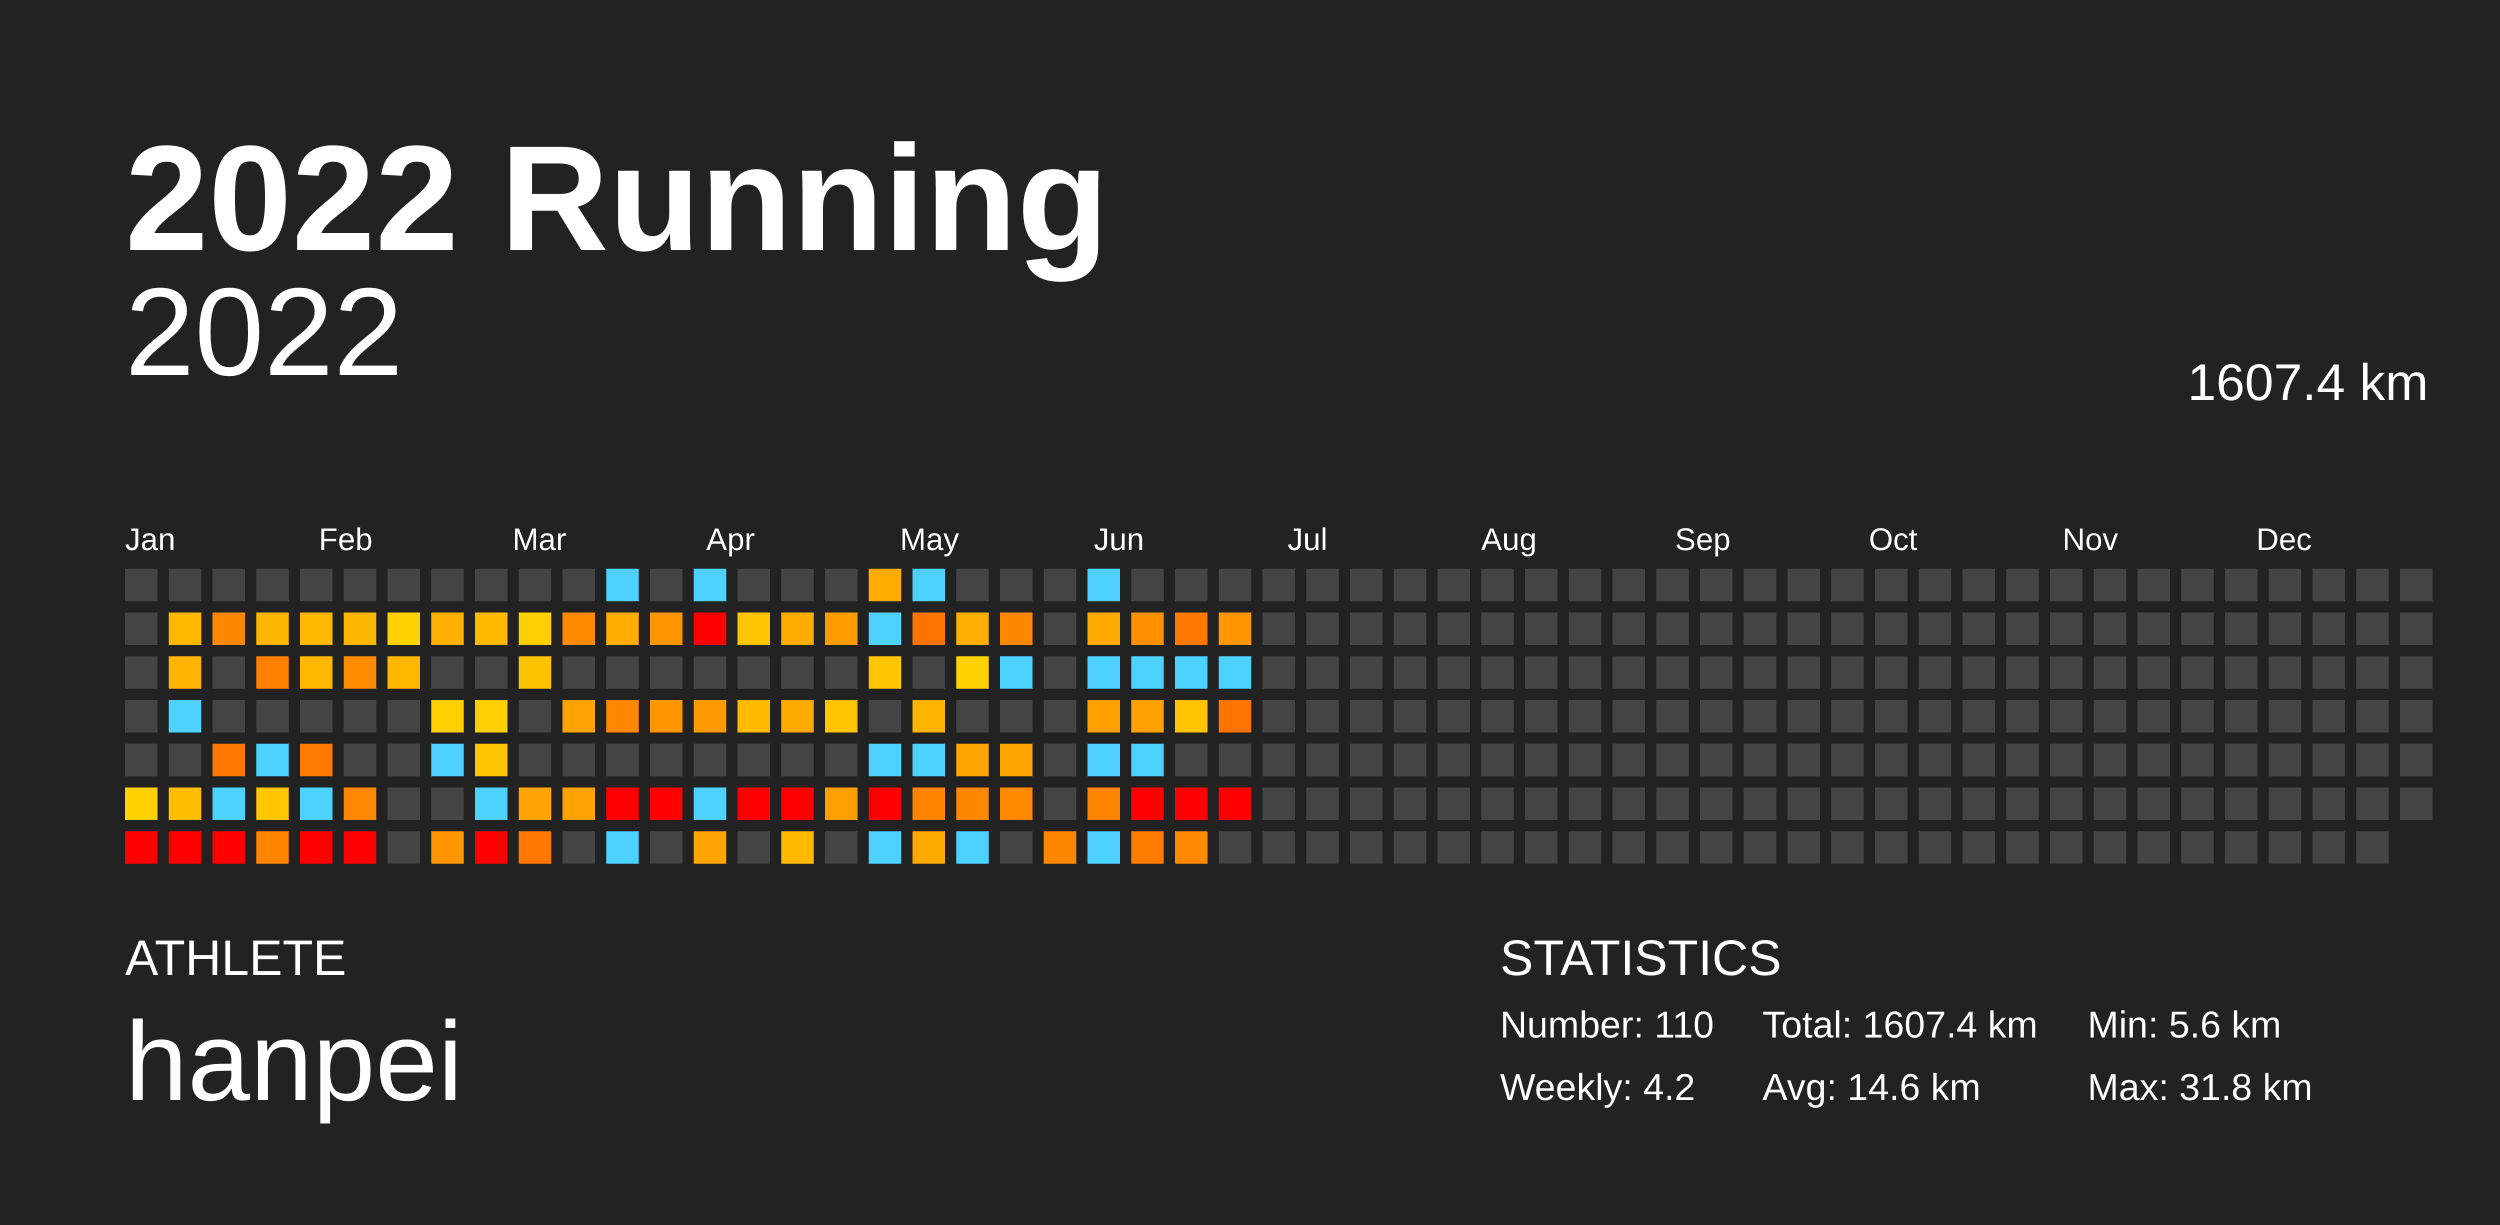
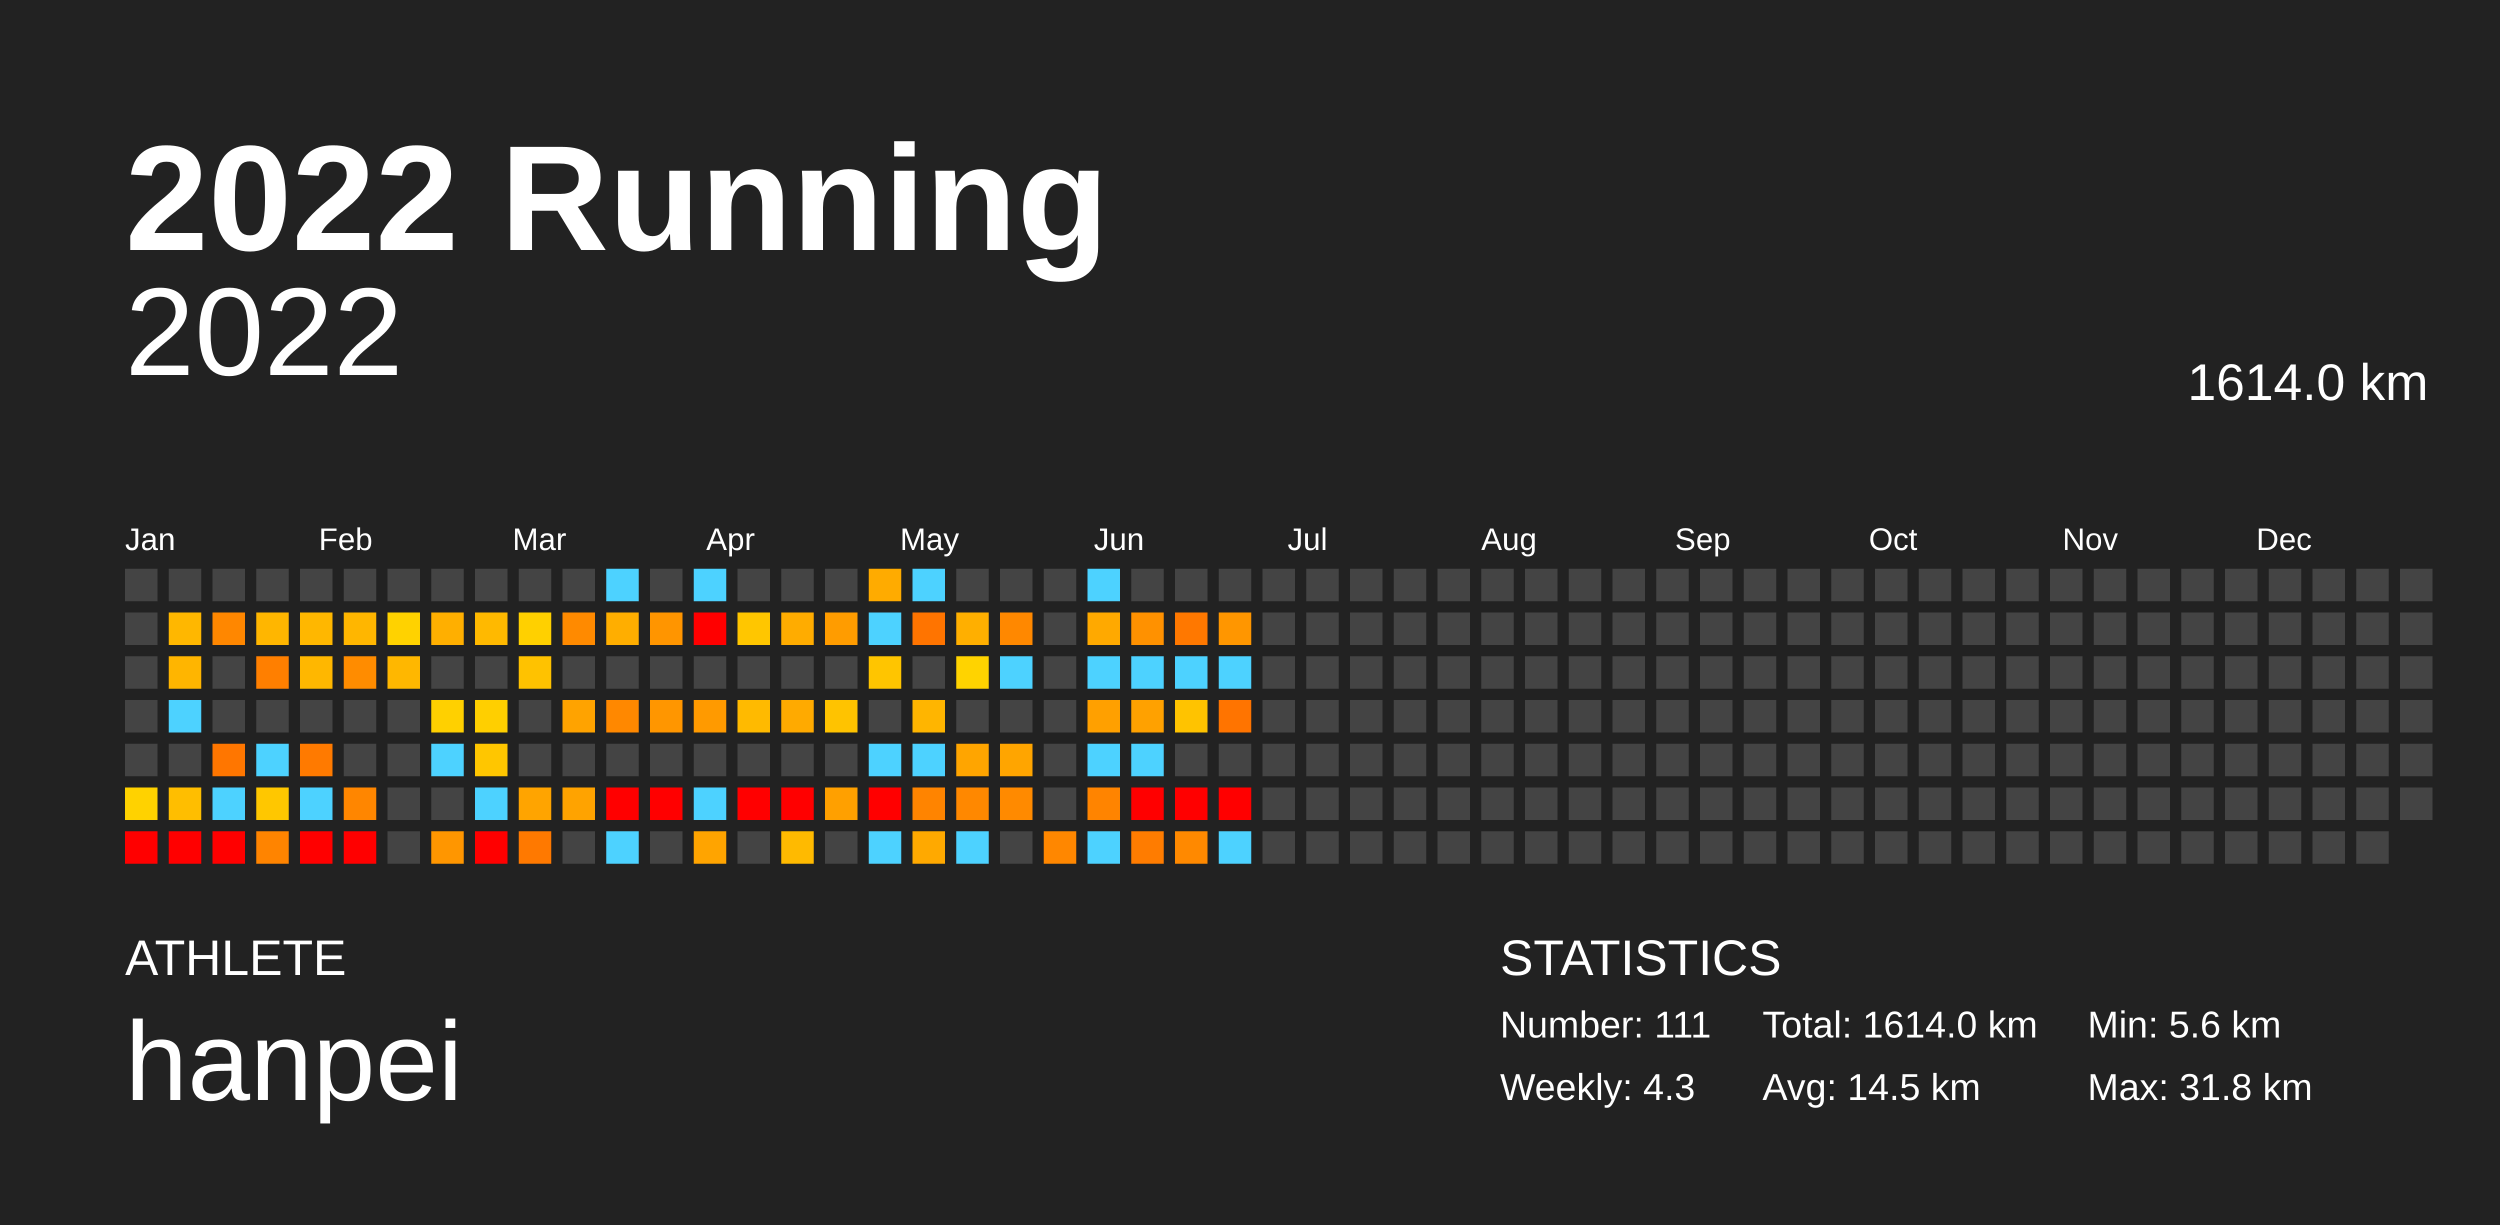
<svg xmlns="http://www.w3.org/2000/svg" baseProfile="full" height="98mm" version="1.1" viewBox="0,0,200,98" width="200mm">
  <defs />
  <rect fill="#222222" height="98" width="200" x="0" y="0" />
  <text fill="#FFFFFF" style="font-size:12px; font-family:Arial; font-weight:bold;" x="10" y="20">2022 Running</text>
  <text fill="#FFFFFF" style="font-size:4px; font-family:Arial" x="10" y="78">ATHLETE</text>
  <text fill="#FFFFFF" style="font-size:9px; font-family:Arial" x="10" y="88">hanpei</text>
  <text fill="#FFFFFF" style="font-size:4px; font-family:Arial" x="120" y="78">STATISTICS</text>
-   <text fill="#FFFFFF" style="font-size:3px; font-family:Arial" x="120" y="83">Number: 110</text>
-   <text fill="#FFFFFF" style="font-size:3px; font-family:Arial" x="120" y="88">Weekly: 4.2</text>
-   <text fill="#FFFFFF" style="font-size:3px; font-family:Arial" x="141" y="83">Total: 1607.4 km</text>
-   <text fill="#FFFFFF" style="font-size:3px; font-family:Arial" x="141" y="88">Avg: 14.6 km</text>
+   <text fill="#FFFFFF" style="font-size:3px; font-family:Arial" x="120" y="83">Number: 111</text>
+   <text fill="#FFFFFF" style="font-size:3px; font-family:Arial" x="120" y="88">Weekly: 4.3</text>
+   <text fill="#FFFFFF" style="font-size:3px; font-family:Arial" x="141" y="83">Total: 1614.0 km</text>
+   <text fill="#FFFFFF" style="font-size:3px; font-family:Arial" x="141" y="88">Avg: 14.5 km</text>
  <text fill="#FFFFFF" style="font-size:3px; font-family:Arial" x="167" y="83">Min: 5.6 km</text>
  <text fill="#FFFFFF" style="font-size:3px; font-family:Arial" x="167" y="88">Max: 31.8 km</text>
  <text alignment-baseline="hanging" fill="#FFFFFF" style="font-size:10.0px; font-family:Arial;" x="10" y="30">2022</text>
-   <text alignment-baseline="hanging" fill="#FFFFFF" style="font-size:4.125px; font-family:Arial;" x="175" y="32">1607.4 km</text>
+   <text alignment-baseline="hanging" fill="#FFFFFF" style="font-size:4.125px; font-family:Arial;" x="175" y="32">1614.0 km</text>
  <text fill="#FFFFFF" style="font-size:2.5px; font-family:Arial" x="10.0" y="44">Jan</text>
  <text fill="#FFFFFF" style="font-size:2.5px; font-family:Arial" x="25.5" y="44">Feb</text>
  <text fill="#FFFFFF" style="font-size:2.5px; font-family:Arial" x="41.0" y="44">Mar</text>
  <text fill="#FFFFFF" style="font-size:2.5px; font-family:Arial" x="56.5" y="44">Apr</text>
  <text fill="#FFFFFF" style="font-size:2.5px; font-family:Arial" x="72.0" y="44">May</text>
  <text fill="#FFFFFF" style="font-size:2.5px; font-family:Arial" x="87.5" y="44">Jun</text>
  <text fill="#FFFFFF" style="font-size:2.5px; font-family:Arial" x="103.0" y="44">Jul</text>
  <text fill="#FFFFFF" style="font-size:2.5px; font-family:Arial" x="118.5" y="44">Aug</text>
  <text fill="#FFFFFF" style="font-size:2.5px; font-family:Arial" x="134.0" y="44">Sep</text>
  <text fill="#FFFFFF" style="font-size:2.5px; font-family:Arial" x="149.5" y="44">Oct</text>
  <text fill="#FFFFFF" style="font-size:2.5px; font-family:Arial" x="165.0" y="44">Nov</text>
  <text fill="#FFFFFF" style="font-size:2.5px; font-family:Arial" x="180.5" y="44">Dec</text>
  <rect fill="#444444" height="2.6" width="2.6" x="10.0" y="45.5" />
  <rect fill="#444444" height="2.6" width="2.6" x="10.0" y="49.0" />
  <rect fill="#444444" height="2.6" width="2.6" x="10.0" y="52.5" />
  <rect fill="#444444" height="2.6" width="2.6" x="10.0" y="56.0" />
  <rect fill="#444444" height="2.6" width="2.6" x="10.0" y="59.5" />
  <rect fill="#ffd200" height="2.6" width="2.6" x="10.0" y="63.0" />
  <rect fill="red" height="2.6" width="2.6" x="10.0" y="66.5" />
  <rect fill="#444444" height="2.6" width="2.6" x="13.5" y="45.5" />
  <rect fill="#ffb700" height="2.6" width="2.6" x="13.5" y="49.0" />
  <rect fill="#ffb500" height="2.6" width="2.6" x="13.5" y="52.5" />
  <rect fill="#4dd2ff" height="2.6" width="2.6" x="13.5" y="56.0" />
  <rect fill="#444444" height="2.6" width="2.6" x="13.5" y="59.5" />
  <rect fill="#ffbe00" height="2.6" width="2.6" x="13.5" y="63.0" />
  <rect fill="red" height="2.6" width="2.6" x="13.5" y="66.5" />
  <rect fill="#444444" height="2.6" width="2.6" x="17.0" y="45.5" />
  <rect fill="#ff8700" height="2.6" width="2.6" x="17.0" y="49.0" />
  <rect fill="#444444" height="2.6" width="2.6" x="17.0" y="52.5" />
  <rect fill="#444444" height="2.6" width="2.6" x="17.0" y="56.0" />
  <rect fill="#ff7600" height="2.6" width="2.6" x="17.0" y="59.5" />
  <rect fill="#4dd2ff" height="2.6" width="2.6" x="17.0" y="63.0" />
  <rect fill="red" height="2.6" width="2.6" x="17.0" y="66.5" />
  <rect fill="#444444" height="2.6" width="2.6" x="20.5" y="45.5" />
  <rect fill="#ffb600" height="2.6" width="2.6" x="20.5" y="49.0" />
  <rect fill="#ff7f00" height="2.6" width="2.6" x="20.5" y="52.5" />
  <rect fill="#444444" height="2.6" width="2.6" x="20.5" y="56.0" />
  <rect fill="#4dd2ff" height="2.6" width="2.6" x="20.5" y="59.5" />
  <rect fill="#ffc700" height="2.6" width="2.6" x="20.5" y="63.0" />
  <rect fill="#ff8400" height="2.6" width="2.6" x="20.5" y="66.5" />
  <rect fill="#444444" height="2.6" width="2.6" x="24.0" y="45.5" />
  <rect fill="#ffb700" height="2.6" width="2.6" x="24.0" y="49.0" />
  <rect fill="#ffb700" height="2.6" width="2.6" x="24.0" y="52.5" />
  <rect fill="#444444" height="2.6" width="2.6" x="24.0" y="56.0" />
  <rect fill="#ff7a00" height="2.6" width="2.6" x="24.0" y="59.5" />
  <rect fill="#4dd2ff" height="2.6" width="2.6" x="24.0" y="63.0" />
  <rect fill="red" height="2.6" width="2.6" x="24.0" y="66.5" />
  <rect fill="#444444" height="2.6" width="2.6" x="27.5" y="45.5" />
  <rect fill="#ffb600" height="2.6" width="2.6" x="27.5" y="49.0" />
  <rect fill="#ff8c00" height="2.6" width="2.6" x="27.5" y="52.5" />
  <rect fill="#444444" height="2.6" width="2.6" x="27.5" y="56.0" />
  <rect fill="#444444" height="2.6" width="2.6" x="27.5" y="59.5" />
  <rect fill="#ff8600" height="2.6" width="2.6" x="27.5" y="63.0" />
  <rect fill="red" height="2.6" width="2.6" x="27.5" y="66.5" />
  <rect fill="#444444" height="2.6" width="2.6" x="31.0" y="45.5" />
  <rect fill="#ffd200" height="2.6" width="2.6" x="31.0" y="49.0" />
  <rect fill="#ffb700" height="2.6" width="2.6" x="31.0" y="52.5" />
  <rect fill="#444444" height="2.6" width="2.6" x="31.0" y="56.0" />
  <rect fill="#444444" height="2.6" width="2.6" x="31.0" y="59.5" />
  <rect fill="#444444" height="2.6" width="2.6" x="31.0" y="63.0" />
  <rect fill="#444444" height="2.6" width="2.6" x="31.0" y="66.5" />
  <rect fill="#444444" height="2.6" width="2.6" x="34.5" y="45.5" />
  <rect fill="#ffaf00" height="2.6" width="2.6" x="34.5" y="49.0" />
  <rect fill="#444444" height="2.6" width="2.6" x="34.5" y="52.5" />
  <rect fill="#ffd000" height="2.6" width="2.6" x="34.5" y="56.0" />
  <rect fill="#4dd2ff" height="2.6" width="2.6" x="34.5" y="59.5" />
  <rect fill="#444444" height="2.6" width="2.6" x="34.5" y="63.0" />
  <rect fill="#ff9600" height="2.6" width="2.6" x="34.5" y="66.5" />
  <rect fill="#444444" height="2.6" width="2.6" x="38.0" y="45.5" />
  <rect fill="#ffb900" height="2.6" width="2.6" x="38.0" y="49.0" />
  <rect fill="#444444" height="2.6" width="2.6" x="38.0" y="52.5" />
  <rect fill="#ffcf00" height="2.6" width="2.6" x="38.0" y="56.0" />
  <rect fill="#ffc600" height="2.6" width="2.6" x="38.0" y="59.5" />
  <rect fill="#4dd2ff" height="2.6" width="2.6" x="38.0" y="63.0" />
  <rect fill="red" height="2.6" width="2.6" x="38.0" y="66.5" />
  <rect fill="#444444" height="2.6" width="2.6" x="41.5" y="45.5" />
  <rect fill="#ffd000" height="2.6" width="2.6" x="41.5" y="49.0" />
  <rect fill="#ffc200" height="2.6" width="2.6" x="41.5" y="52.5" />
  <rect fill="#444444" height="2.6" width="2.6" x="41.5" y="56.0" />
  <rect fill="#444444" height="2.6" width="2.6" x="41.5" y="59.5" />
  <rect fill="#ffa400" height="2.6" width="2.6" x="41.5" y="63.0" />
  <rect fill="#ff7900" height="2.6" width="2.6" x="41.5" y="66.5" />
  <rect fill="#444444" height="2.6" width="2.6" x="45.0" y="45.5" />
  <rect fill="#ff8a00" height="2.6" width="2.6" x="45.0" y="49.0" />
  <rect fill="#444444" height="2.6" width="2.6" x="45.0" y="52.5" />
  <rect fill="#ffa300" height="2.6" width="2.6" x="45.0" y="56.0" />
  <rect fill="#444444" height="2.6" width="2.6" x="45.0" y="59.5" />
  <rect fill="#ffa300" height="2.6" width="2.6" x="45.0" y="63.0" />
  <rect fill="#444444" height="2.6" width="2.6" x="45.0" y="66.5" />
  <rect fill="#4dd2ff" height="2.6" width="2.6" x="48.5" y="45.5" />
  <rect fill="#ffae00" height="2.6" width="2.6" x="48.5" y="49.0" />
  <rect fill="#444444" height="2.6" width="2.6" x="48.5" y="52.5" />
  <rect fill="#ff8800" height="2.6" width="2.6" x="48.5" y="56.0" />
  <rect fill="#444444" height="2.6" width="2.6" x="48.5" y="59.5" />
  <rect fill="red" height="2.6" width="2.6" x="48.5" y="63.0" />
  <rect fill="#4dd2ff" height="2.6" width="2.6" x="48.5" y="66.5" />
  <rect fill="#444444" height="2.6" width="2.6" x="52.0" y="45.5" />
  <rect fill="#ff9500" height="2.6" width="2.6" x="52.0" y="49.0" />
  <rect fill="#444444" height="2.6" width="2.6" x="52.0" y="52.5" />
  <rect fill="#ff9600" height="2.6" width="2.6" x="52.0" y="56.0" />
  <rect fill="#444444" height="2.6" width="2.6" x="52.0" y="59.5" />
  <rect fill="red" height="2.6" width="2.6" x="52.0" y="63.0" />
  <rect fill="#444444" height="2.6" width="2.6" x="52.0" y="66.5" />
  <rect fill="#4dd2ff" height="2.6" width="2.6" x="55.5" y="45.5" />
  <rect fill="red" height="2.6" width="2.6" x="55.5" y="49.0" />
  <rect fill="#444444" height="2.6" width="2.6" x="55.5" y="52.5" />
  <rect fill="#ff9a00" height="2.6" width="2.6" x="55.5" y="56.0" />
  <rect fill="#444444" height="2.6" width="2.6" x="55.5" y="59.5" />
  <rect fill="#4dd2ff" height="2.6" width="2.6" x="55.5" y="63.0" />
  <rect fill="#ffa400" height="2.6" width="2.6" x="55.5" y="66.5" />
  <rect fill="#444444" height="2.6" width="2.6" x="59.0" y="45.5" />
  <rect fill="#ffc600" height="2.6" width="2.6" x="59.0" y="49.0" />
  <rect fill="#444444" height="2.6" width="2.6" x="59.0" y="52.5" />
  <rect fill="#ffba00" height="2.6" width="2.6" x="59.0" y="56.0" />
  <rect fill="#444444" height="2.6" width="2.6" x="59.0" y="59.5" />
  <rect fill="red" height="2.6" width="2.6" x="59.0" y="63.0" />
  <rect fill="#444444" height="2.6" width="2.6" x="59.0" y="66.5" />
  <rect fill="#444444" height="2.6" width="2.6" x="62.5" y="45.5" />
  <rect fill="#ffac00" height="2.6" width="2.6" x="62.5" y="49.0" />
  <rect fill="#444444" height="2.6" width="2.6" x="62.5" y="52.5" />
  <rect fill="#ffaa00" height="2.6" width="2.6" x="62.5" y="56.0" />
  <rect fill="#444444" height="2.6" width="2.6" x="62.5" y="59.5" />
  <rect fill="red" height="2.6" width="2.6" x="62.5" y="63.0" />
  <rect fill="#ffba00" height="2.6" width="2.6" x="62.5" y="66.5" />
  <rect fill="#444444" height="2.6" width="2.6" x="66.0" y="45.5" />
  <rect fill="#ff9c00" height="2.6" width="2.6" x="66.0" y="49.0" />
  <rect fill="#444444" height="2.6" width="2.6" x="66.0" y="52.5" />
  <rect fill="#ffc300" height="2.6" width="2.6" x="66.0" y="56.0" />
  <rect fill="#444444" height="2.6" width="2.6" x="66.0" y="59.5" />
  <rect fill="#ffa000" height="2.6" width="2.6" x="66.0" y="63.0" />
  <rect fill="#444444" height="2.6" width="2.6" x="66.0" y="66.5" />
  <rect fill="#ffab00" height="2.6" width="2.6" x="69.5" y="45.5" />
  <rect fill="#4dd2ff" height="2.6" width="2.6" x="69.5" y="49.0" />
  <rect fill="#ffc500" height="2.6" width="2.6" x="69.5" y="52.5" />
  <rect fill="#444444" height="2.6" width="2.6" x="69.5" y="56.0" />
  <rect fill="#4dd2ff" height="2.6" width="2.6" x="69.5" y="59.5" />
  <rect fill="red" height="2.6" width="2.6" x="69.5" y="63.0" />
  <rect fill="#4dd2ff" height="2.6" width="2.6" x="69.5" y="66.5" />
  <rect fill="#4dd2ff" height="2.6" width="2.6" x="73.0" y="45.5" />
  <rect fill="#ff7400" height="2.6" width="2.6" x="73.0" y="49.0" />
  <rect fill="#444444" height="2.6" width="2.6" x="73.0" y="52.5" />
  <rect fill="#ffb500" height="2.6" width="2.6" x="73.0" y="56.0" />
  <rect fill="#4dd2ff" height="2.6" width="2.6" x="73.0" y="59.5" />
  <rect fill="#ff8400" height="2.6" width="2.6" x="73.0" y="63.0" />
  <rect fill="#ffa900" height="2.6" width="2.6" x="73.0" y="66.5" />
  <rect fill="#444444" height="2.6" width="2.6" x="76.5" y="45.5" />
  <rect fill="#ffaf00" height="2.6" width="2.6" x="76.5" y="49.0" />
  <rect fill="#ffd300" height="2.6" width="2.6" x="76.5" y="52.5" />
  <rect fill="#444444" height="2.6" width="2.6" x="76.5" y="56.0" />
  <rect fill="#ffa500" height="2.6" width="2.6" x="76.5" y="59.5" />
  <rect fill="#ff8800" height="2.6" width="2.6" x="76.5" y="63.0" />
  <rect fill="#4dd2ff" height="2.6" width="2.6" x="76.5" y="66.5" />
  <rect fill="#444444" height="2.6" width="2.6" x="80.0" y="45.5" />
  <rect fill="#ff8800" height="2.6" width="2.6" x="80.0" y="49.0" />
  <rect fill="#4dd2ff" height="2.6" width="2.6" x="80.0" y="52.5" />
  <rect fill="#444444" height="2.6" width="2.6" x="80.0" y="56.0" />
  <rect fill="#ffa500" height="2.6" width="2.6" x="80.0" y="59.5" />
  <rect fill="#ff8a00" height="2.6" width="2.6" x="80.0" y="63.0" />
  <rect fill="#444444" height="2.6" width="2.6" x="80.0" y="66.5" />
  <rect fill="#444444" height="2.6" width="2.6" x="83.5" y="45.5" />
  <rect fill="#444444" height="2.6" width="2.6" x="83.5" y="49.0" />
  <rect fill="#444444" height="2.6" width="2.6" x="83.5" y="52.5" />
  <rect fill="#444444" height="2.6" width="2.6" x="83.5" y="56.0" />
  <rect fill="#444444" height="2.6" width="2.6" x="83.5" y="59.5" />
  <rect fill="#444444" height="2.6" width="2.6" x="83.5" y="63.0" />
  <rect fill="#ff8700" height="2.6" width="2.6" x="83.5" y="66.5" />
  <rect fill="#4dd2ff" height="2.6" width="2.6" x="87.0" y="45.5" />
  <rect fill="#ffa900" height="2.6" width="2.6" x="87.0" y="49.0" />
  <rect fill="#4dd2ff" height="2.6" width="2.6" x="87.0" y="52.5" />
  <rect fill="#ffa000" height="2.6" width="2.6" x="87.0" y="56.0" />
  <rect fill="#4dd2ff" height="2.6" width="2.6" x="87.0" y="59.5" />
  <rect fill="#ff8400" height="2.6" width="2.6" x="87.0" y="63.0" />
  <rect fill="#4dd2ff" height="2.6" width="2.6" x="87.0" y="66.5" />
  <rect fill="#444444" height="2.6" width="2.6" x="90.5" y="45.5" />
  <rect fill="#ff9100" height="2.6" width="2.6" x="90.5" y="49.0" />
  <rect fill="#4dd2ff" height="2.6" width="2.6" x="90.5" y="52.5" />
  <rect fill="#ffa100" height="2.6" width="2.6" x="90.5" y="56.0" />
  <rect fill="#4dd2ff" height="2.6" width="2.6" x="90.5" y="59.5" />
  <rect fill="red" height="2.6" width="2.6" x="90.5" y="63.0" />
  <rect fill="#ff7c00" height="2.6" width="2.6" x="90.5" y="66.5" />
  <rect fill="#444444" height="2.6" width="2.6" x="94.0" y="45.5" />
  <rect fill="#ff7800" height="2.6" width="2.6" x="94.0" y="49.0" />
  <rect fill="#4dd2ff" height="2.6" width="2.6" x="94.0" y="52.5" />
  <rect fill="#ffc300" height="2.6" width="2.6" x="94.0" y="56.0" />
  <rect fill="#444444" height="2.6" width="2.6" x="94.0" y="59.5" />
  <rect fill="red" height="2.6" width="2.6" x="94.0" y="63.0" />
  <rect fill="#ff8900" height="2.6" width="2.6" x="94.0" y="66.5" />
  <rect fill="#444444" height="2.6" width="2.6" x="97.5" y="45.5" />
  <rect fill="#ff9600" height="2.6" width="2.6" x="97.5" y="49.0" />
  <rect fill="#4dd2ff" height="2.6" width="2.6" x="97.5" y="52.5" />
  <rect fill="#ff7400" height="2.6" width="2.6" x="97.5" y="56.0" />
  <rect fill="#444444" height="2.6" width="2.6" x="97.5" y="59.5" />
  <rect fill="red" height="2.6" width="2.6" x="97.5" y="63.0" />
-   <rect fill="#444444" height="2.6" width="2.6" x="97.5" y="66.5" />
+   <rect fill="#4dd2ff" height="2.6" width="2.6" x="97.5" y="66.5" />
  <rect fill="#444444" height="2.6" width="2.6" x="101.0" y="45.5" />
  <rect fill="#444444" height="2.6" width="2.6" x="101.0" y="49.0" />
  <rect fill="#444444" height="2.6" width="2.6" x="101.0" y="52.5" />
  <rect fill="#444444" height="2.6" width="2.6" x="101.0" y="56.0" />
  <rect fill="#444444" height="2.6" width="2.6" x="101.0" y="59.5" />
  <rect fill="#444444" height="2.6" width="2.6" x="101.0" y="63.0" />
  <rect fill="#444444" height="2.6" width="2.6" x="101.0" y="66.5" />
  <rect fill="#444444" height="2.6" width="2.6" x="104.5" y="45.5" />
  <rect fill="#444444" height="2.6" width="2.6" x="104.5" y="49.0" />
  <rect fill="#444444" height="2.6" width="2.6" x="104.5" y="52.5" />
  <rect fill="#444444" height="2.6" width="2.6" x="104.5" y="56.0" />
  <rect fill="#444444" height="2.6" width="2.6" x="104.5" y="59.5" />
  <rect fill="#444444" height="2.6" width="2.6" x="104.5" y="63.0" />
  <rect fill="#444444" height="2.6" width="2.6" x="104.5" y="66.5" />
  <rect fill="#444444" height="2.6" width="2.6" x="108.0" y="45.5" />
  <rect fill="#444444" height="2.6" width="2.6" x="108.0" y="49.0" />
  <rect fill="#444444" height="2.6" width="2.6" x="108.0" y="52.5" />
  <rect fill="#444444" height="2.6" width="2.6" x="108.0" y="56.0" />
  <rect fill="#444444" height="2.6" width="2.6" x="108.0" y="59.5" />
  <rect fill="#444444" height="2.6" width="2.6" x="108.0" y="63.0" />
  <rect fill="#444444" height="2.6" width="2.6" x="108.0" y="66.5" />
  <rect fill="#444444" height="2.6" width="2.6" x="111.5" y="45.5" />
  <rect fill="#444444" height="2.6" width="2.6" x="111.5" y="49.0" />
  <rect fill="#444444" height="2.6" width="2.6" x="111.5" y="52.5" />
  <rect fill="#444444" height="2.6" width="2.6" x="111.5" y="56.0" />
  <rect fill="#444444" height="2.6" width="2.6" x="111.5" y="59.5" />
  <rect fill="#444444" height="2.6" width="2.6" x="111.5" y="63.0" />
  <rect fill="#444444" height="2.6" width="2.6" x="111.5" y="66.5" />
  <rect fill="#444444" height="2.6" width="2.6" x="115.0" y="45.5" />
  <rect fill="#444444" height="2.6" width="2.6" x="115.0" y="49.0" />
  <rect fill="#444444" height="2.6" width="2.6" x="115.0" y="52.5" />
  <rect fill="#444444" height="2.6" width="2.6" x="115.0" y="56.0" />
  <rect fill="#444444" height="2.6" width="2.6" x="115.0" y="59.5" />
  <rect fill="#444444" height="2.6" width="2.6" x="115.0" y="63.0" />
  <rect fill="#444444" height="2.6" width="2.6" x="115.0" y="66.5" />
  <rect fill="#444444" height="2.6" width="2.6" x="118.5" y="45.5" />
  <rect fill="#444444" height="2.6" width="2.6" x="118.5" y="49.0" />
  <rect fill="#444444" height="2.6" width="2.6" x="118.5" y="52.5" />
  <rect fill="#444444" height="2.6" width="2.6" x="118.5" y="56.0" />
  <rect fill="#444444" height="2.6" width="2.6" x="118.5" y="59.5" />
  <rect fill="#444444" height="2.6" width="2.6" x="118.5" y="63.0" />
  <rect fill="#444444" height="2.6" width="2.6" x="118.5" y="66.5" />
  <rect fill="#444444" height="2.6" width="2.6" x="122.0" y="45.5" />
  <rect fill="#444444" height="2.6" width="2.6" x="122.0" y="49.0" />
  <rect fill="#444444" height="2.6" width="2.6" x="122.0" y="52.5" />
  <rect fill="#444444" height="2.6" width="2.6" x="122.0" y="56.0" />
  <rect fill="#444444" height="2.6" width="2.6" x="122.0" y="59.5" />
  <rect fill="#444444" height="2.6" width="2.6" x="122.0" y="63.0" />
  <rect fill="#444444" height="2.6" width="2.6" x="122.0" y="66.5" />
  <rect fill="#444444" height="2.6" width="2.6" x="125.5" y="45.5" />
  <rect fill="#444444" height="2.6" width="2.6" x="125.5" y="49.0" />
  <rect fill="#444444" height="2.6" width="2.6" x="125.5" y="52.5" />
  <rect fill="#444444" height="2.6" width="2.6" x="125.5" y="56.0" />
  <rect fill="#444444" height="2.6" width="2.6" x="125.5" y="59.5" />
  <rect fill="#444444" height="2.6" width="2.6" x="125.5" y="63.0" />
  <rect fill="#444444" height="2.6" width="2.6" x="125.5" y="66.5" />
  <rect fill="#444444" height="2.6" width="2.6" x="129.0" y="45.5" />
  <rect fill="#444444" height="2.6" width="2.6" x="129.0" y="49.0" />
  <rect fill="#444444" height="2.6" width="2.6" x="129.0" y="52.5" />
  <rect fill="#444444" height="2.6" width="2.6" x="129.0" y="56.0" />
  <rect fill="#444444" height="2.6" width="2.6" x="129.0" y="59.5" />
  <rect fill="#444444" height="2.6" width="2.6" x="129.0" y="63.0" />
  <rect fill="#444444" height="2.6" width="2.6" x="129.0" y="66.5" />
  <rect fill="#444444" height="2.6" width="2.6" x="132.5" y="45.5" />
  <rect fill="#444444" height="2.6" width="2.6" x="132.5" y="49.0" />
  <rect fill="#444444" height="2.6" width="2.6" x="132.5" y="52.5" />
  <rect fill="#444444" height="2.6" width="2.6" x="132.5" y="56.0" />
  <rect fill="#444444" height="2.6" width="2.6" x="132.5" y="59.5" />
  <rect fill="#444444" height="2.6" width="2.6" x="132.5" y="63.0" />
  <rect fill="#444444" height="2.6" width="2.6" x="132.5" y="66.5" />
  <rect fill="#444444" height="2.6" width="2.6" x="136.0" y="45.5" />
  <rect fill="#444444" height="2.6" width="2.6" x="136.0" y="49.0" />
  <rect fill="#444444" height="2.6" width="2.6" x="136.0" y="52.5" />
  <rect fill="#444444" height="2.6" width="2.6" x="136.0" y="56.0" />
  <rect fill="#444444" height="2.6" width="2.6" x="136.0" y="59.5" />
  <rect fill="#444444" height="2.6" width="2.6" x="136.0" y="63.0" />
  <rect fill="#444444" height="2.6" width="2.6" x="136.0" y="66.5" />
  <rect fill="#444444" height="2.6" width="2.6" x="139.5" y="45.5" />
  <rect fill="#444444" height="2.6" width="2.6" x="139.5" y="49.0" />
  <rect fill="#444444" height="2.6" width="2.6" x="139.5" y="52.5" />
  <rect fill="#444444" height="2.6" width="2.6" x="139.5" y="56.0" />
  <rect fill="#444444" height="2.6" width="2.6" x="139.5" y="59.5" />
  <rect fill="#444444" height="2.6" width="2.6" x="139.5" y="63.0" />
  <rect fill="#444444" height="2.6" width="2.6" x="139.5" y="66.5" />
  <rect fill="#444444" height="2.6" width="2.6" x="143.0" y="45.5" />
  <rect fill="#444444" height="2.6" width="2.6" x="143.0" y="49.0" />
  <rect fill="#444444" height="2.6" width="2.6" x="143.0" y="52.5" />
  <rect fill="#444444" height="2.6" width="2.6" x="143.0" y="56.0" />
  <rect fill="#444444" height="2.6" width="2.6" x="143.0" y="59.5" />
  <rect fill="#444444" height="2.6" width="2.6" x="143.0" y="63.0" />
  <rect fill="#444444" height="2.6" width="2.6" x="143.0" y="66.5" />
  <rect fill="#444444" height="2.6" width="2.6" x="146.5" y="45.5" />
  <rect fill="#444444" height="2.6" width="2.6" x="146.5" y="49.0" />
  <rect fill="#444444" height="2.6" width="2.6" x="146.5" y="52.5" />
  <rect fill="#444444" height="2.6" width="2.6" x="146.5" y="56.0" />
  <rect fill="#444444" height="2.6" width="2.6" x="146.5" y="59.5" />
  <rect fill="#444444" height="2.6" width="2.6" x="146.5" y="63.0" />
  <rect fill="#444444" height="2.6" width="2.6" x="146.5" y="66.5" />
  <rect fill="#444444" height="2.6" width="2.6" x="150.0" y="45.5" />
  <rect fill="#444444" height="2.6" width="2.6" x="150.0" y="49.0" />
  <rect fill="#444444" height="2.6" width="2.6" x="150.0" y="52.5" />
  <rect fill="#444444" height="2.6" width="2.6" x="150.0" y="56.0" />
  <rect fill="#444444" height="2.6" width="2.6" x="150.0" y="59.5" />
  <rect fill="#444444" height="2.6" width="2.6" x="150.0" y="63.0" />
  <rect fill="#444444" height="2.6" width="2.6" x="150.0" y="66.5" />
  <rect fill="#444444" height="2.6" width="2.6" x="153.5" y="45.5" />
  <rect fill="#444444" height="2.6" width="2.6" x="153.5" y="49.0" />
  <rect fill="#444444" height="2.6" width="2.6" x="153.5" y="52.5" />
  <rect fill="#444444" height="2.6" width="2.6" x="153.5" y="56.0" />
  <rect fill="#444444" height="2.6" width="2.6" x="153.5" y="59.5" />
  <rect fill="#444444" height="2.6" width="2.6" x="153.5" y="63.0" />
  <rect fill="#444444" height="2.6" width="2.6" x="153.5" y="66.5" />
  <rect fill="#444444" height="2.6" width="2.6" x="157.0" y="45.5" />
  <rect fill="#444444" height="2.6" width="2.6" x="157.0" y="49.0" />
  <rect fill="#444444" height="2.6" width="2.6" x="157.0" y="52.5" />
  <rect fill="#444444" height="2.6" width="2.6" x="157.0" y="56.0" />
  <rect fill="#444444" height="2.6" width="2.6" x="157.0" y="59.5" />
  <rect fill="#444444" height="2.6" width="2.6" x="157.0" y="63.0" />
  <rect fill="#444444" height="2.6" width="2.6" x="157.0" y="66.5" />
  <rect fill="#444444" height="2.6" width="2.6" x="160.5" y="45.5" />
  <rect fill="#444444" height="2.6" width="2.6" x="160.5" y="49.0" />
  <rect fill="#444444" height="2.6" width="2.6" x="160.5" y="52.5" />
  <rect fill="#444444" height="2.6" width="2.6" x="160.5" y="56.0" />
  <rect fill="#444444" height="2.6" width="2.6" x="160.5" y="59.5" />
  <rect fill="#444444" height="2.6" width="2.6" x="160.5" y="63.0" />
  <rect fill="#444444" height="2.6" width="2.6" x="160.5" y="66.5" />
  <rect fill="#444444" height="2.6" width="2.6" x="164.0" y="45.5" />
  <rect fill="#444444" height="2.6" width="2.6" x="164.0" y="49.0" />
  <rect fill="#444444" height="2.6" width="2.6" x="164.0" y="52.5" />
  <rect fill="#444444" height="2.6" width="2.6" x="164.0" y="56.0" />
  <rect fill="#444444" height="2.6" width="2.6" x="164.0" y="59.5" />
  <rect fill="#444444" height="2.6" width="2.6" x="164.0" y="63.0" />
  <rect fill="#444444" height="2.6" width="2.6" x="164.0" y="66.5" />
  <rect fill="#444444" height="2.6" width="2.6" x="167.5" y="45.5" />
  <rect fill="#444444" height="2.6" width="2.6" x="167.5" y="49.0" />
  <rect fill="#444444" height="2.6" width="2.6" x="167.5" y="52.5" />
  <rect fill="#444444" height="2.6" width="2.6" x="167.5" y="56.0" />
  <rect fill="#444444" height="2.6" width="2.6" x="167.5" y="59.5" />
  <rect fill="#444444" height="2.6" width="2.6" x="167.5" y="63.0" />
  <rect fill="#444444" height="2.6" width="2.6" x="167.5" y="66.5" />
  <rect fill="#444444" height="2.6" width="2.6" x="171.0" y="45.5" />
  <rect fill="#444444" height="2.6" width="2.6" x="171.0" y="49.0" />
  <rect fill="#444444" height="2.6" width="2.6" x="171.0" y="52.5" />
  <rect fill="#444444" height="2.6" width="2.6" x="171.0" y="56.0" />
  <rect fill="#444444" height="2.6" width="2.6" x="171.0" y="59.5" />
  <rect fill="#444444" height="2.6" width="2.6" x="171.0" y="63.0" />
  <rect fill="#444444" height="2.6" width="2.6" x="171.0" y="66.5" />
  <rect fill="#444444" height="2.6" width="2.6" x="174.5" y="45.5" />
  <rect fill="#444444" height="2.6" width="2.6" x="174.5" y="49.0" />
  <rect fill="#444444" height="2.6" width="2.6" x="174.5" y="52.5" />
  <rect fill="#444444" height="2.6" width="2.6" x="174.5" y="56.0" />
  <rect fill="#444444" height="2.6" width="2.6" x="174.5" y="59.5" />
  <rect fill="#444444" height="2.6" width="2.6" x="174.5" y="63.0" />
  <rect fill="#444444" height="2.6" width="2.6" x="174.5" y="66.5" />
  <rect fill="#444444" height="2.6" width="2.6" x="178.0" y="45.5" />
  <rect fill="#444444" height="2.6" width="2.6" x="178.0" y="49.0" />
  <rect fill="#444444" height="2.6" width="2.6" x="178.0" y="52.5" />
  <rect fill="#444444" height="2.6" width="2.6" x="178.0" y="56.0" />
  <rect fill="#444444" height="2.6" width="2.6" x="178.0" y="59.5" />
  <rect fill="#444444" height="2.6" width="2.6" x="178.0" y="63.0" />
  <rect fill="#444444" height="2.6" width="2.6" x="178.0" y="66.5" />
  <rect fill="#444444" height="2.6" width="2.6" x="181.5" y="45.5" />
  <rect fill="#444444" height="2.6" width="2.6" x="181.5" y="49.0" />
  <rect fill="#444444" height="2.6" width="2.6" x="181.5" y="52.5" />
  <rect fill="#444444" height="2.6" width="2.6" x="181.5" y="56.0" />
  <rect fill="#444444" height="2.6" width="2.6" x="181.5" y="59.5" />
  <rect fill="#444444" height="2.6" width="2.6" x="181.5" y="63.0" />
  <rect fill="#444444" height="2.6" width="2.6" x="181.5" y="66.5" />
  <rect fill="#444444" height="2.6" width="2.6" x="185.0" y="45.5" />
  <rect fill="#444444" height="2.6" width="2.6" x="185.0" y="49.0" />
  <rect fill="#444444" height="2.6" width="2.6" x="185.0" y="52.5" />
  <rect fill="#444444" height="2.6" width="2.6" x="185.0" y="56.0" />
  <rect fill="#444444" height="2.6" width="2.6" x="185.0" y="59.5" />
  <rect fill="#444444" height="2.6" width="2.6" x="185.0" y="63.0" />
  <rect fill="#444444" height="2.6" width="2.6" x="185.0" y="66.5" />
  <rect fill="#444444" height="2.6" width="2.6" x="188.5" y="45.5" />
  <rect fill="#444444" height="2.6" width="2.6" x="188.5" y="49.0" />
  <rect fill="#444444" height="2.6" width="2.6" x="188.5" y="52.5" />
  <rect fill="#444444" height="2.6" width="2.6" x="188.5" y="56.0" />
  <rect fill="#444444" height="2.6" width="2.6" x="188.5" y="59.5" />
  <rect fill="#444444" height="2.6" width="2.6" x="188.5" y="63.0" />
  <rect fill="#444444" height="2.6" width="2.6" x="188.5" y="66.5" />
  <rect fill="#444444" height="2.6" width="2.6" x="192.0" y="45.5" />
  <rect fill="#444444" height="2.6" width="2.6" x="192.0" y="49.0" />
  <rect fill="#444444" height="2.6" width="2.6" x="192.0" y="52.5" />
  <rect fill="#444444" height="2.6" width="2.6" x="192.0" y="56.0" />
  <rect fill="#444444" height="2.6" width="2.6" x="192.0" y="59.5" />
  <rect fill="#444444" height="2.6" width="2.6" x="192.0" y="63.0" />
</svg>
